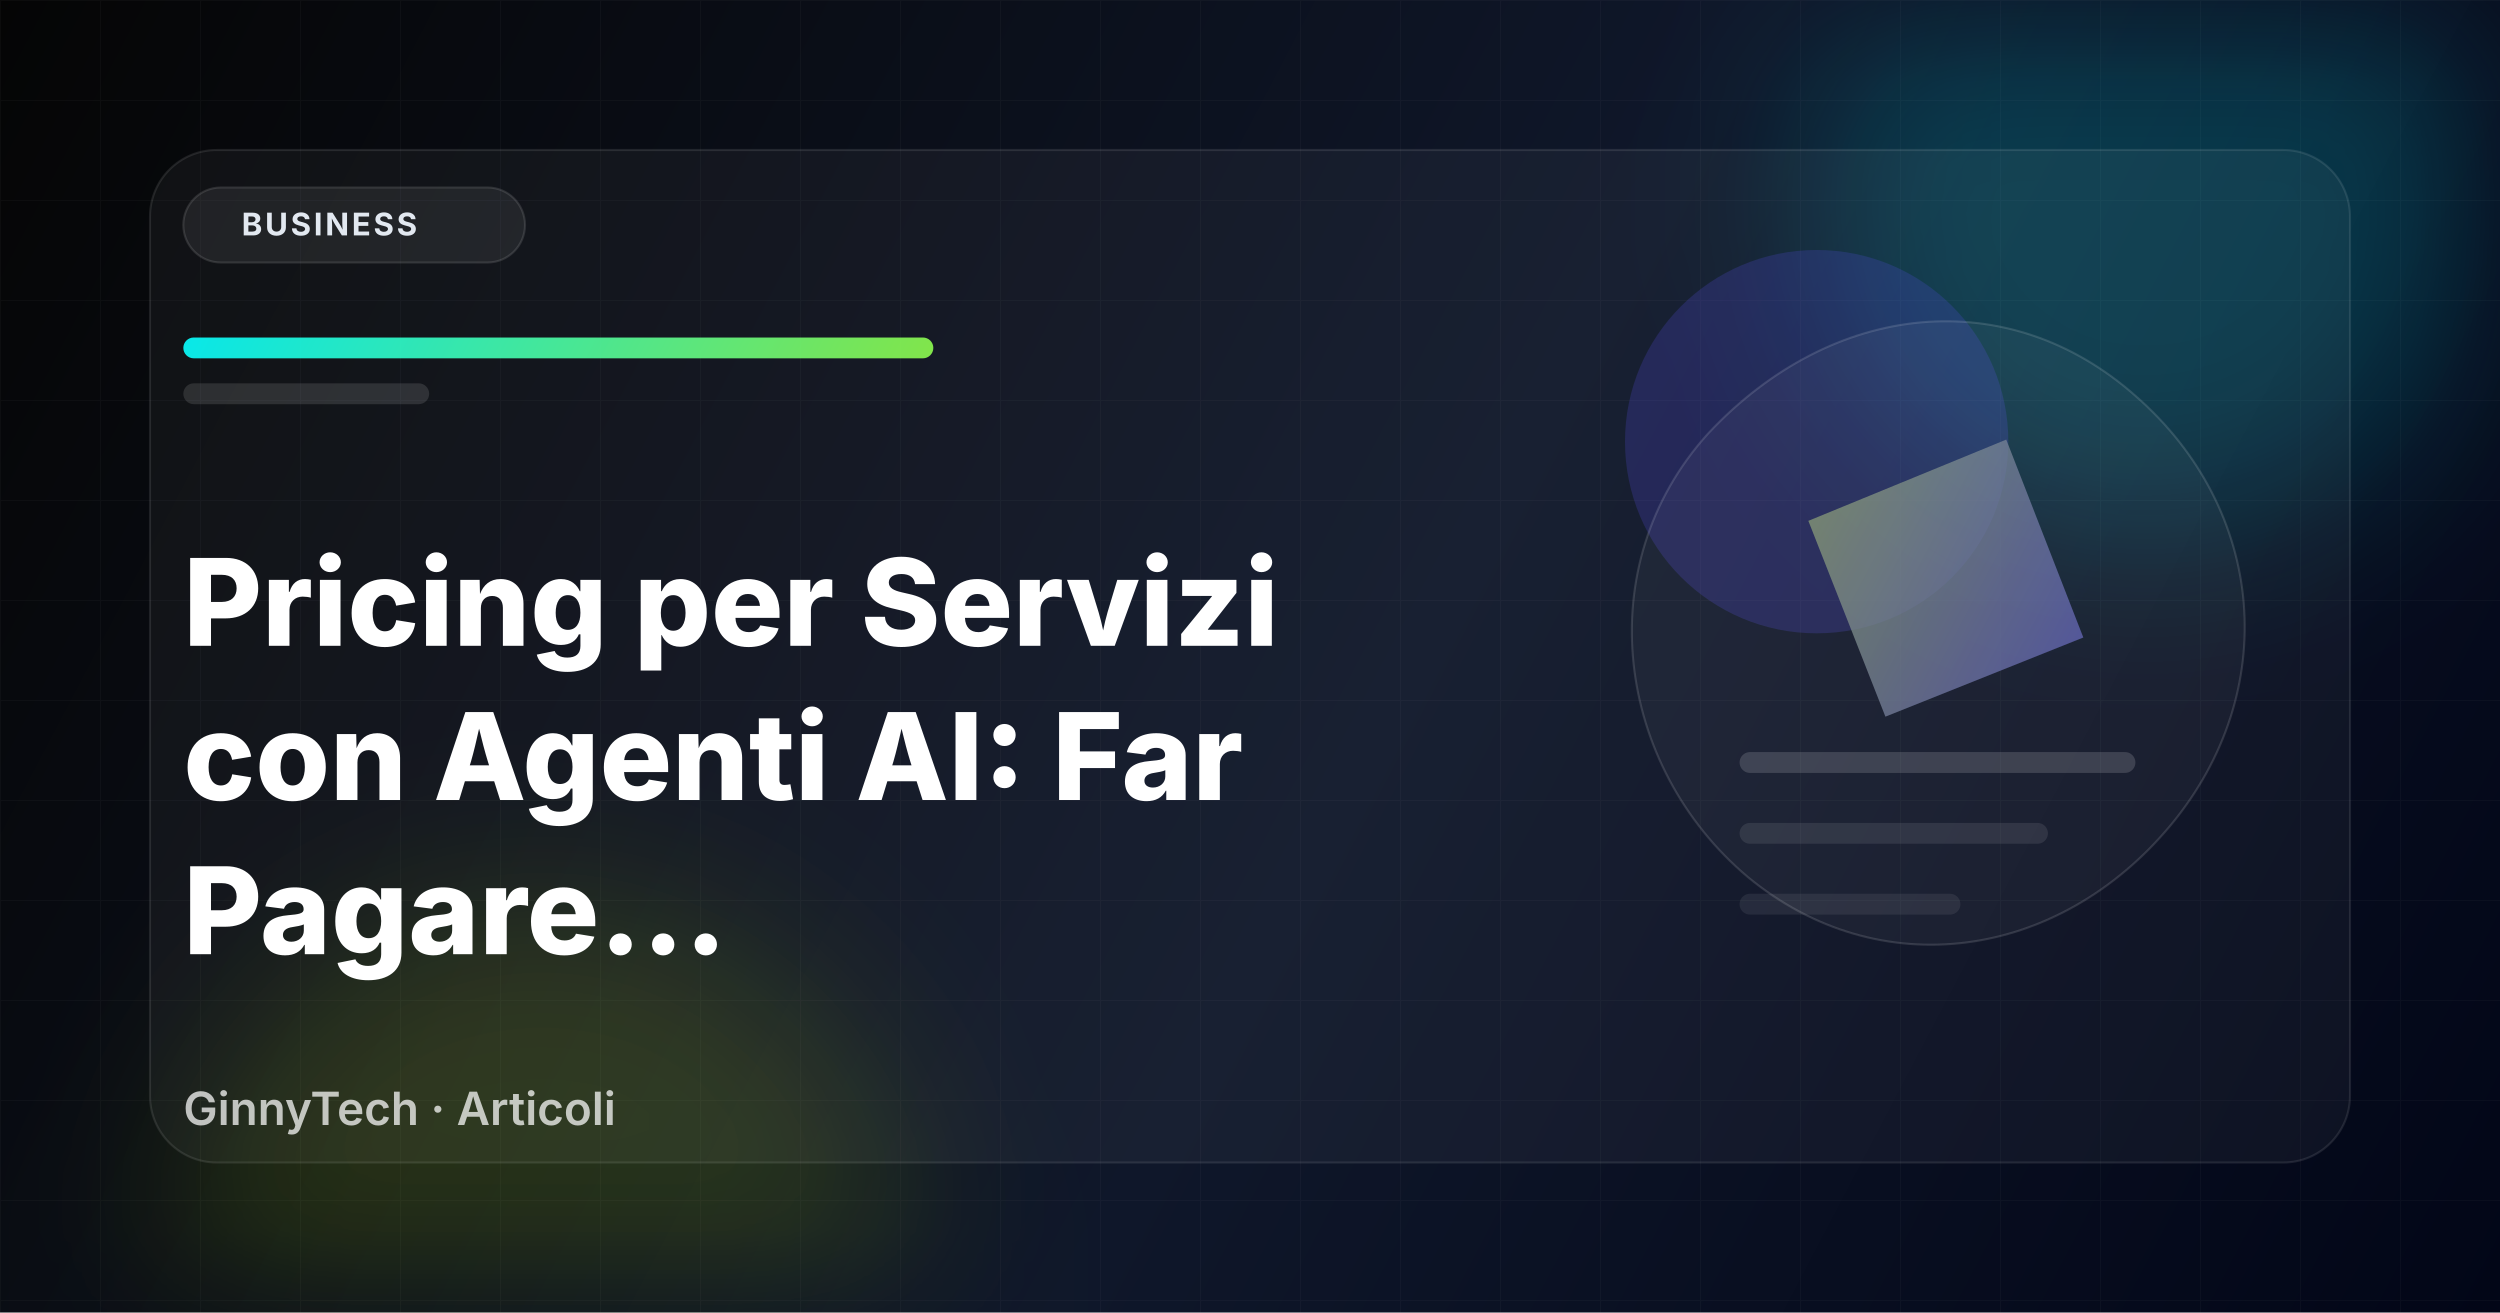
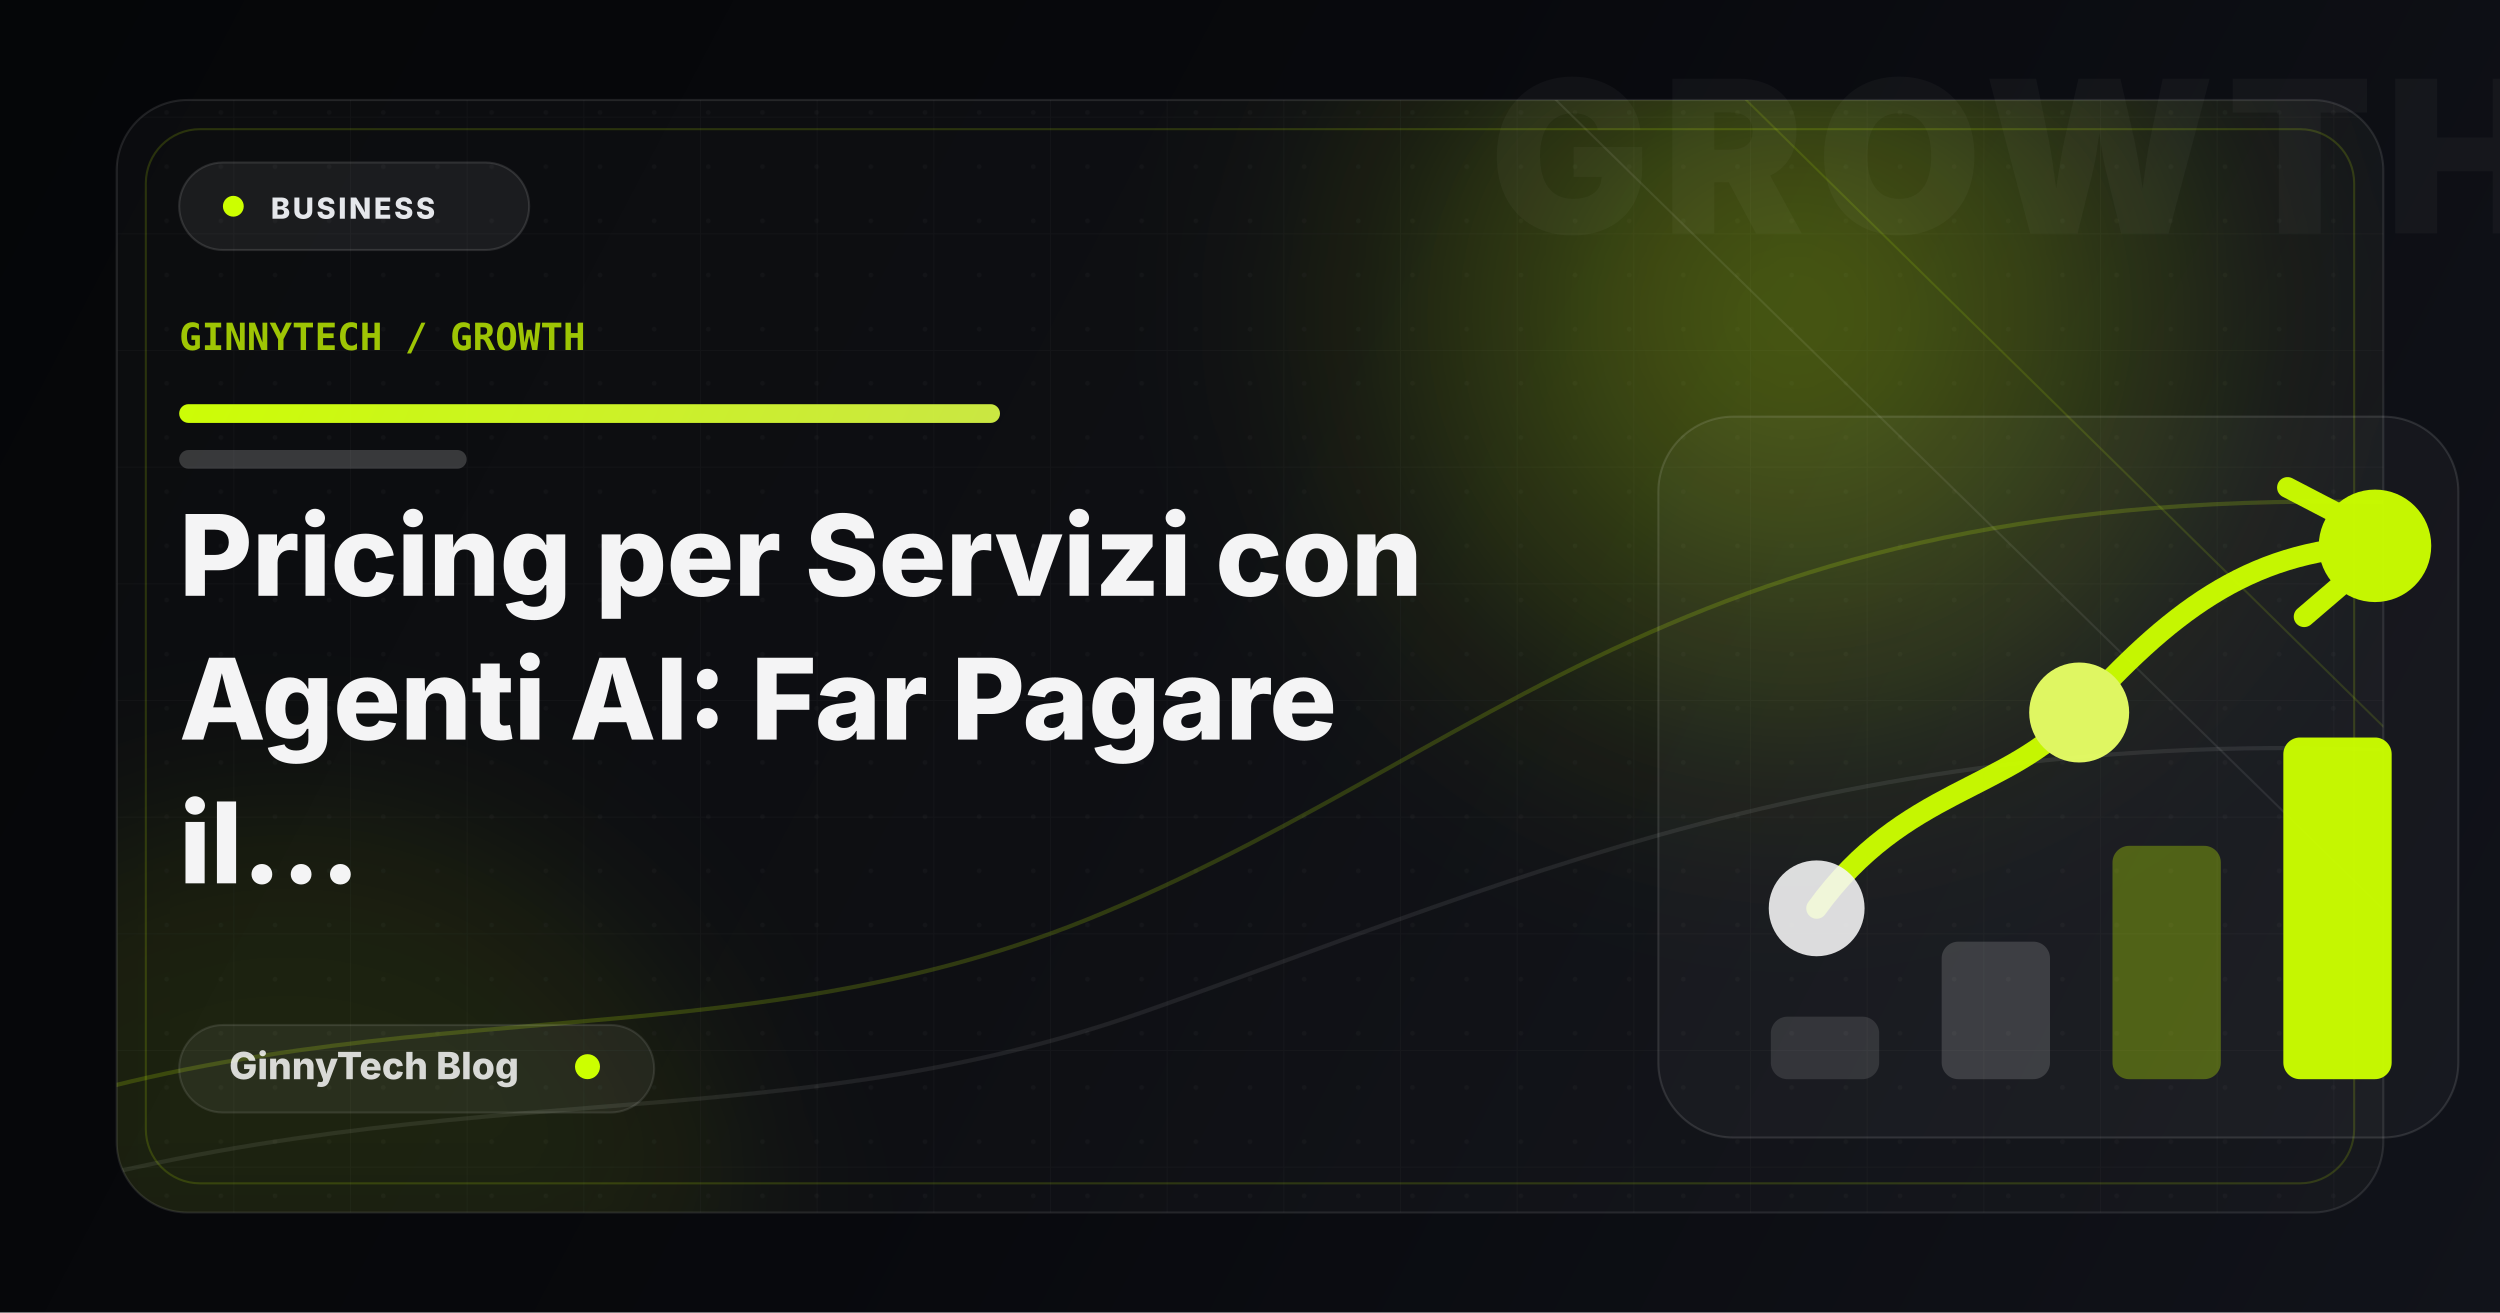
<svg xmlns="http://www.w3.org/2000/svg" width="1200" height="630" viewBox="0 0 1200 630" fill="none">
  <defs>
    <linearGradient id="bg" x1="0" y1="0" x2="1200" y2="630" gradientUnits="userSpaceOnUse">
-       <stop offset="0" stop-color="#050505" />
-       <stop offset="0.55" stop-color="#0f172a" />
-       <stop offset="1" stop-color="#020617" />
+       <stop offset="0" stop-color="#050608" />
+       <stop offset="0.46" stop-color="#08090d" />
+       <stop offset="1" stop-color="#11131a" />
    </linearGradient>
-     <linearGradient id="accent" x1="110" y1="80" x2="980" y2="540" gradientUnits="userSpaceOnUse">
-       <stop offset="0" stop-color="#00f3ff" stop-opacity="0.95" />
-       <stop offset="0.5" stop-color="#ccff00" stop-opacity="0.88" />
-       <stop offset="1" stop-color="#4f46e5" stop-opacity="0.9" />
+     <linearGradient id="lime" x1="96" y1="100" x2="1060" y2="548" gradientUnits="userSpaceOnUse">
+       <stop offset="0" stop-color="#ccff00" stop-opacity="1" />
+       <stop offset="0.52" stop-color="#e7ff65" stop-opacity="0.86" />
+       <stop offset="1" stop-color="#b3e600" stop-opacity="0.9" />
    </linearGradient>
-     <filter id="blur" x="-40%" y="-40%" width="180%" height="180%">
-       <feGaussianBlur stdDeviation="42" />
+     <radialGradient id="glow" cx="50%" cy="50%" r="50%">
+       <stop offset="0" stop-color="#ccff00" stop-opacity="0.35" />
+       <stop offset="1" stop-color="#ccff00" stop-opacity="0" />
+     </radialGradient>
+     <filter id="softBlur" x="-40%" y="-40%" width="180%" height="180%">
+       <feGaussianBlur stdDeviation="44" />
    </filter>
-     <pattern id="grid" width="48" height="48" patternUnits="userSpaceOnUse">
-       <path d="M48 0H0V48" stroke="rgba(255,255,255,0.08)" stroke-width="1" />
+     <pattern id="dots" width="26" height="26" patternUnits="userSpaceOnUse">
+       <circle cx="2" cy="2" r="1.15" fill="rgba(255,255,255,0.12)" />
    </pattern>
+     <pattern id="grid" width="56" height="56" patternUnits="userSpaceOnUse">
+       <path d="M56 0H0V56" stroke="rgba(255,255,255,0.08)" stroke-width="1" />
+     </pattern>
+     <clipPath id="frameClip">
+       <rect x="56" y="48" width="1088" height="534" rx="34" />
+     </clipPath>
  </defs>
  <rect width="1200" height="630" fill="url(#bg)" />
-   <rect width="1200" height="630" fill="url(#grid)" opacity="0.35" />
-   <circle cx="1030" cy="96" r="162" fill="#00f3ff" fill-opacity="0.18" filter="url(#blur)" />
-   <circle cx="260" cy="610" r="180" fill="#ccff00" fill-opacity="0.14" filter="url(#blur)" />
-   <circle cx="872" cy="212" r="92" fill="#4f46e5" fill-opacity="0.22" />
-   <rect x="72" y="72" width="1056" height="486" rx="32" fill="rgba(255,255,255,0.04)" stroke="rgba(255,255,255,0.10)" />
-   <rect x="88" y="90" width="164" height="36" rx="18" fill="rgba(255,255,255,0.07)" stroke="rgba(255,255,255,0.12)" />
-   <text x="116" y="113" font-family="Inter, Arial, sans-serif" font-size="15" font-weight="700" letter-spacing="1.3" fill="#e2e8f0">BUSINESS</text>
-   <rect x="88" y="162" width="360" height="10" rx="5" fill="url(#accent)" />
-   <rect x="88" y="184" width="118" height="10" rx="5" fill="rgba(255,255,255,0.12)" />
-   <text x="88" y="310" font-family="Inter, Arial, sans-serif" font-size="58" font-weight="800" fill="#ffffff">Pricing per Servizi</text>
-   <text x="88" y="384" font-family="Inter, Arial, sans-serif" font-size="58" font-weight="800" fill="#ffffff">con Agenti AI: Far</text>
-   <text x="88" y="458" font-family="Inter, Arial, sans-serif" font-size="58" font-weight="800" fill="#ffffff">Pagare...</text>
-   <text x="88" y="540" font-family="Inter, Arial, sans-serif" font-size="22" font-weight="600" fill="rgba(255,255,255,0.72)">GinnyTech · Articoli</text>
-   <g opacity="0.95">
-     <path d="M820 208C880 144 964 136 1025 190C1088 245 1095 332 1042 396C988 461 902 473 839 421C776 368 762 272 820 208Z" fill="rgba(255,255,255,0.04)" stroke="rgba(255,255,255,0.14)" />
-     <path d="M868 250L963 211L1000 306L905 344L868 250Z" fill="url(#accent)" fill-opacity="0.88" />
-     <path d="M840 366L1020 366" stroke="rgba(255,255,255,0.16)" stroke-width="10" stroke-linecap="round" />
-     <path d="M840 400L978 400" stroke="rgba(255,255,255,0.1)" stroke-width="10" stroke-linecap="round" />
-     <path d="M840 434L936 434" stroke="rgba(255,255,255,0.08)" stroke-width="10" stroke-linecap="round" />
+   <g clip-path="url(#frameClip)">
+     <rect x="0" y="0" width="1200" height="630" fill="url(#grid)" opacity="0.28" />
+     <rect x="0" y="0" width="1200" height="630" fill="url(#dots)" opacity="0.2" />
+     <circle cx="862" cy="152" r="260" fill="url(#glow)" filter="url(#softBlur)" />
+     <circle cx="138" cy="602" r="210" fill="#ccff00" fill-opacity="0.09" filter="url(#softBlur)" />
+     <path d="M-20 544C180 470 350 514 530 438C730 354 826 218 1208 244" stroke="rgba(204,255,0,0.18)" stroke-width="2" />
+     <path d="M-18 582C212 512 366 550 548 486C736 420 906 338 1210 364" stroke="rgba(255,255,255,0.08)" stroke-width="2" />
+     <path d="M616 -80L1166 458" stroke="rgba(255,255,255,0.08)" stroke-width="1" />
+     <path d="M708 -80L1190 394" stroke="rgba(204,255,0,0.13)" stroke-width="1" />
+   </g>
+   <rect x="56" y="48" width="1088" height="534" rx="34" fill="rgba(255,255,255,0.025)" stroke="rgba(255,255,255,0.10)" />
+   <rect x="70" y="62" width="1060" height="506" rx="26" stroke="rgba(204,255,0,0.16)" stroke-width="1" />
+   <rect x="86" y="78" width="168" height="42" rx="21" fill="rgba(255,255,255,0.065)" stroke="rgba(255,255,255,0.12)" />
+   <circle cx="112" cy="99" r="5" fill="#ccff00" />
+   <text x="130" y="105" font-family="Montserrat, Inter, Arial, sans-serif" font-size="14" font-weight="800" letter-spacing="1.2" fill="#e5e7eb">BUSINESS</text>
+   <text x="86" y="168" font-family="JetBrains Mono, Consolas, monospace" font-size="18" font-weight="700" fill="rgba(204,255,0,0.76)">GINNYTECH / GROWTH</text>
+   <rect x="86" y="194" width="394" height="9" rx="4.5" fill="url(#lime)" />
+   <rect x="86" y="216" width="138" height="9" rx="4.5" fill="rgba(255,255,255,0.18)" />
+   <text x="715" y="112" font-family="Montserrat, Inter, Arial, sans-serif" font-size="102" font-weight="900" letter-spacing="6" fill="rgba(255,255,255,0.035)">GROWTH</text>
+   <g transform="translate(754 136)" opacity="0.96">
+     <rect x="42" y="64" width="384" height="346" rx="36" fill="rgba(255,255,255,0.035)" stroke="rgba(255,255,255,0.12)" />
+     <path d="M118 300C160 242 210 244 244 206C286 160 324 128 386 126" stroke="#ccff00" stroke-width="10" stroke-linecap="round" fill="none" />
+     <path d="M344 98L394 124L352 160" stroke="#ccff00" stroke-width="10" stroke-linecap="round" stroke-linejoin="round" fill="none" />
+     <circle cx="118" cy="300" r="23" fill="rgba(255,255,255,0.88)" />
+     <circle cx="244" cy="206" r="24" fill="#e7ff65" />
+     <circle cx="386" cy="126" r="27" fill="#ccff00" />
+     <rect x="96" y="352" width="52" height="30" rx="8" fill="rgba(255,255,255,0.12)" />
+     <rect x="178" y="316" width="52" height="66" rx="8" fill="rgba(255,255,255,0.16)" />
+     <rect x="260" y="270" width="52" height="112" rx="8" fill="rgba(204,255,0,0.32)" />
+     <rect x="342" y="218" width="52" height="164" rx="8" fill="#ccff00" />
+   </g>
+   <text x="86" y="286" font-family="Montserrat, Inter, Arial, sans-serif" font-size="54" font-weight="800" letter-spacing="-0.2" fill="#f4f4f5">Pricing per Servizi con</text>
+   <text x="86" y="355" font-family="Montserrat, Inter, Arial, sans-serif" font-size="54" font-weight="800" letter-spacing="-0.2" fill="#f4f4f5">Agenti AI: Far Pagare</text>
+   <text x="86" y="424" font-family="Montserrat, Inter, Arial, sans-serif" font-size="54" font-weight="800" letter-spacing="-0.2" fill="#f4f4f5">il...</text>
+   <g transform="translate(86 520)">
+     <rect x="0" y="-28" width="228" height="42" rx="21" fill="rgba(255,255,255,0.055)" stroke="rgba(255,255,255,0.10)" />
+     <text x="24" y="-2" font-family="Montserrat, Inter, Arial, sans-serif" font-size="18" font-weight="800" fill="rgba(255,255,255,0.82)">GinnyTech Blog</text>
+     <circle cx="196" cy="-8" r="6" fill="#ccff00" />
  </g>
</svg>
